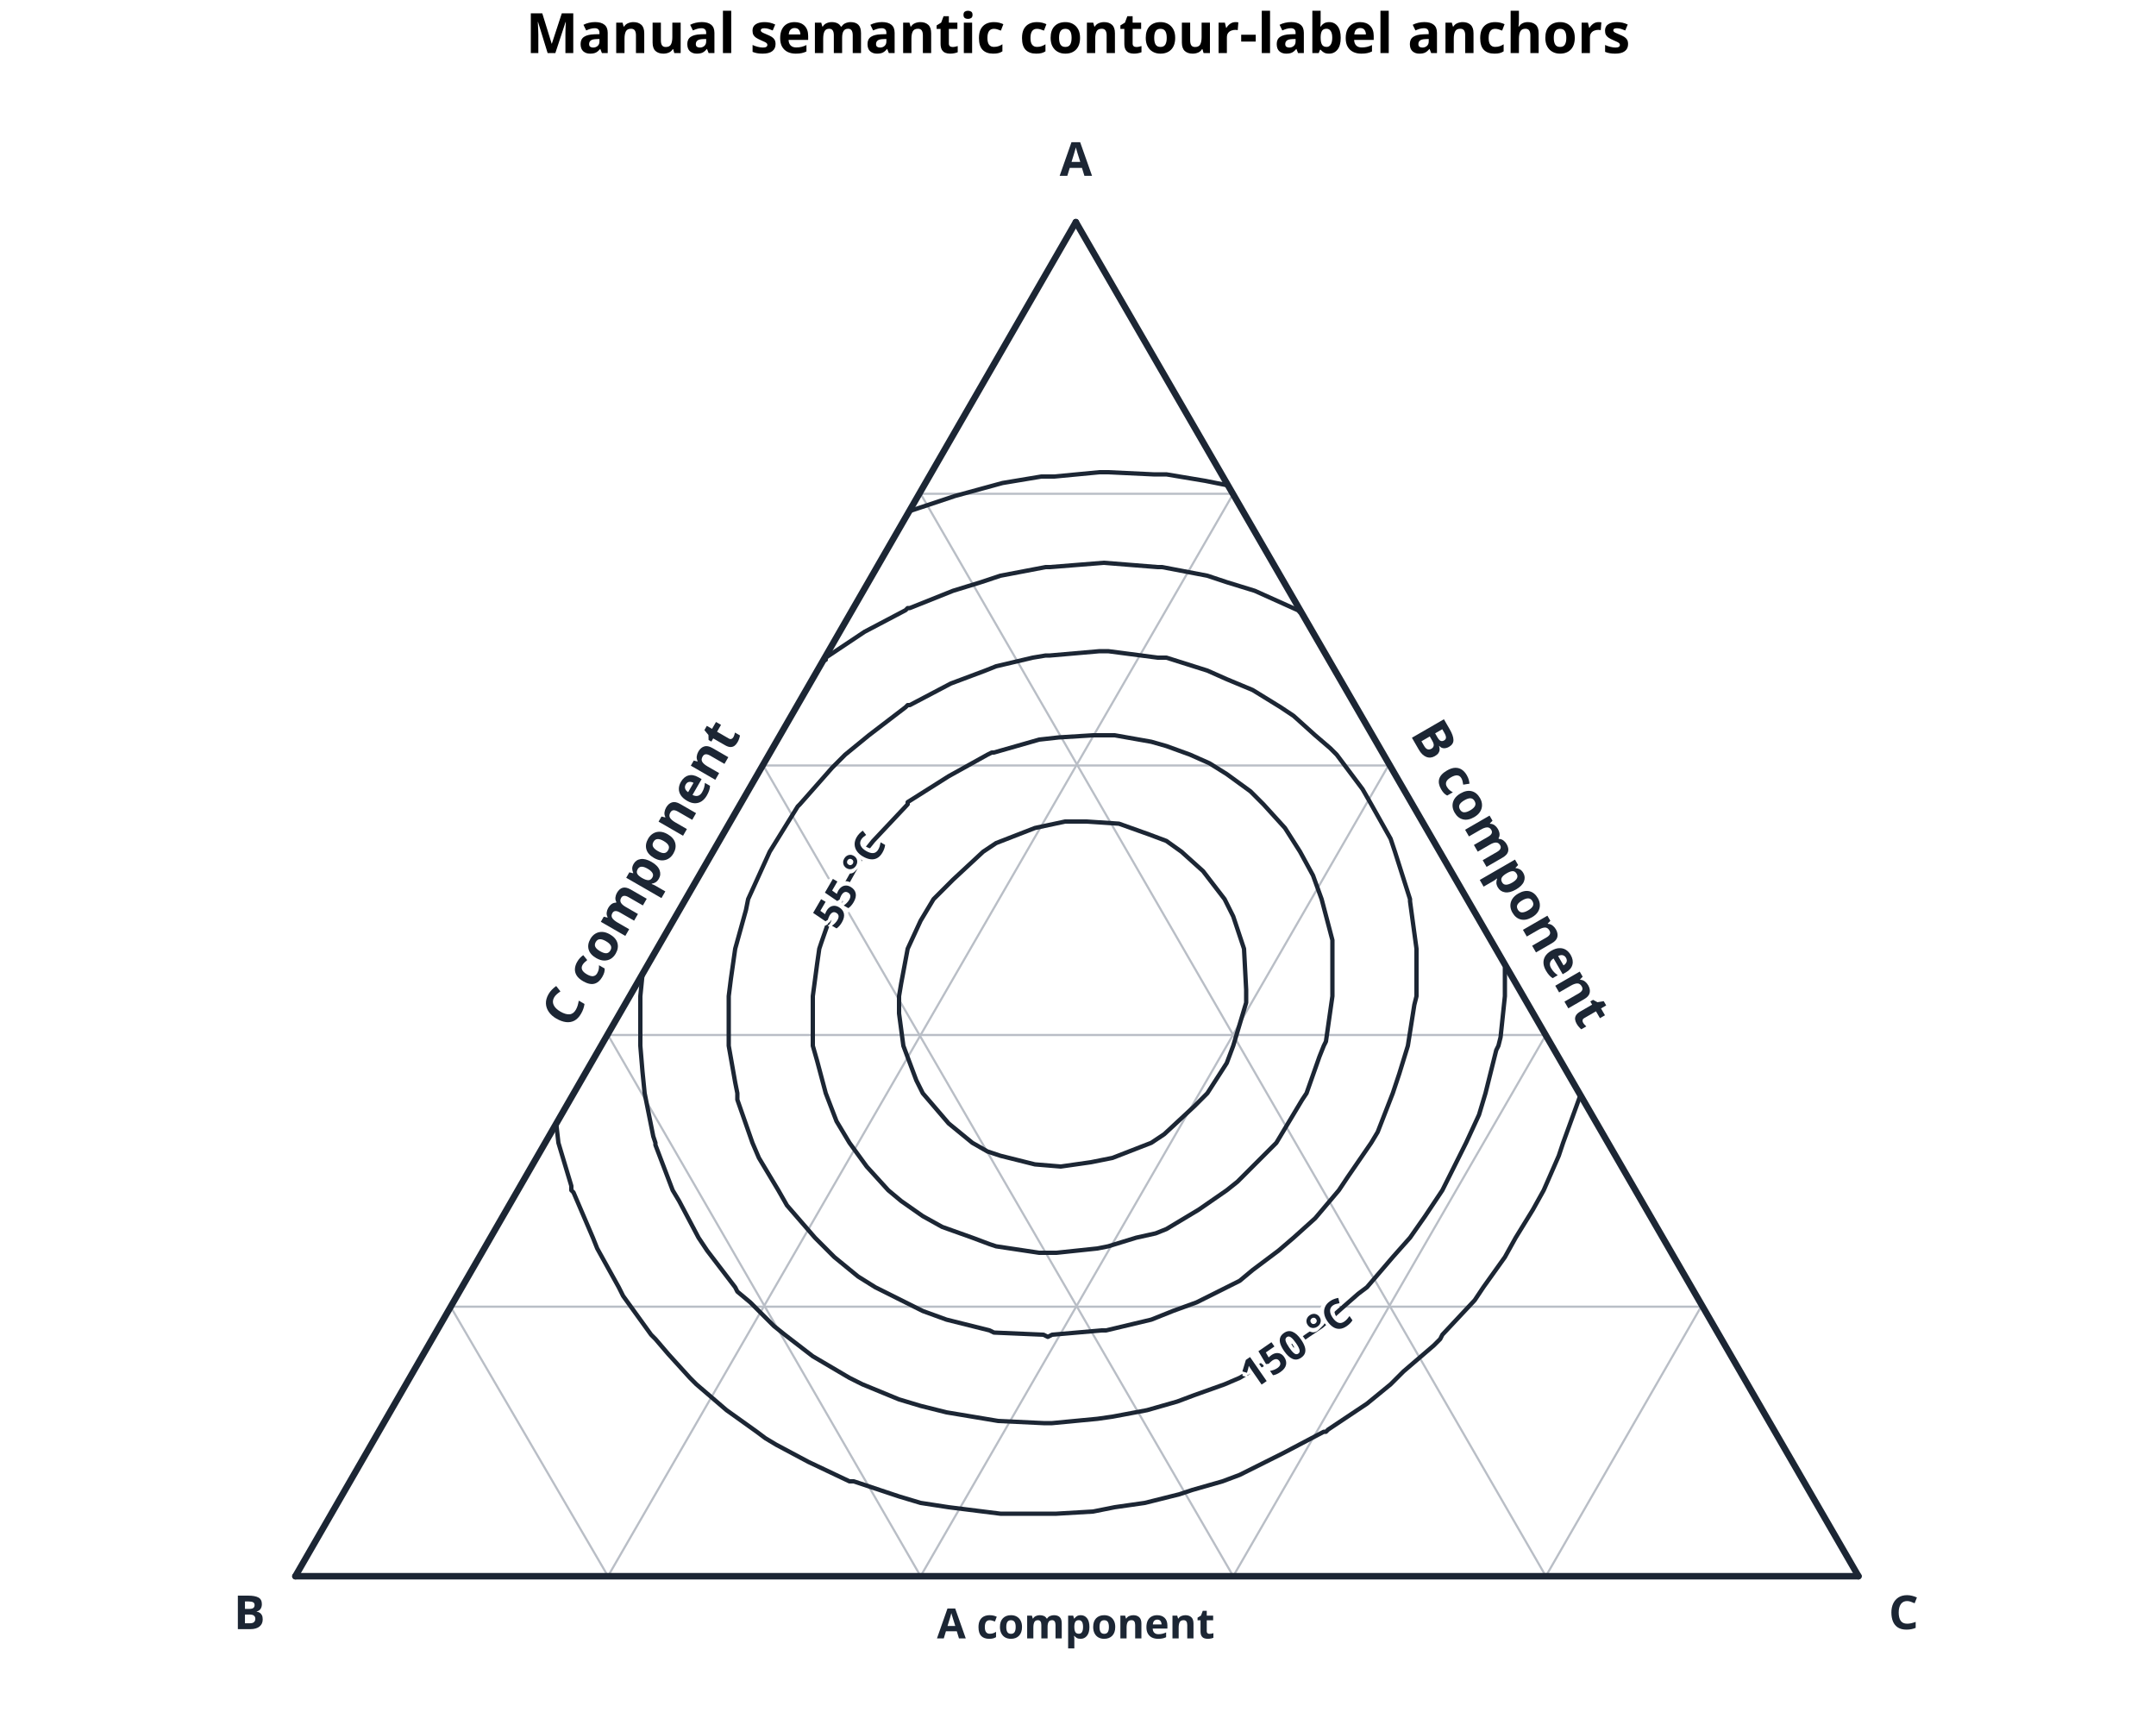
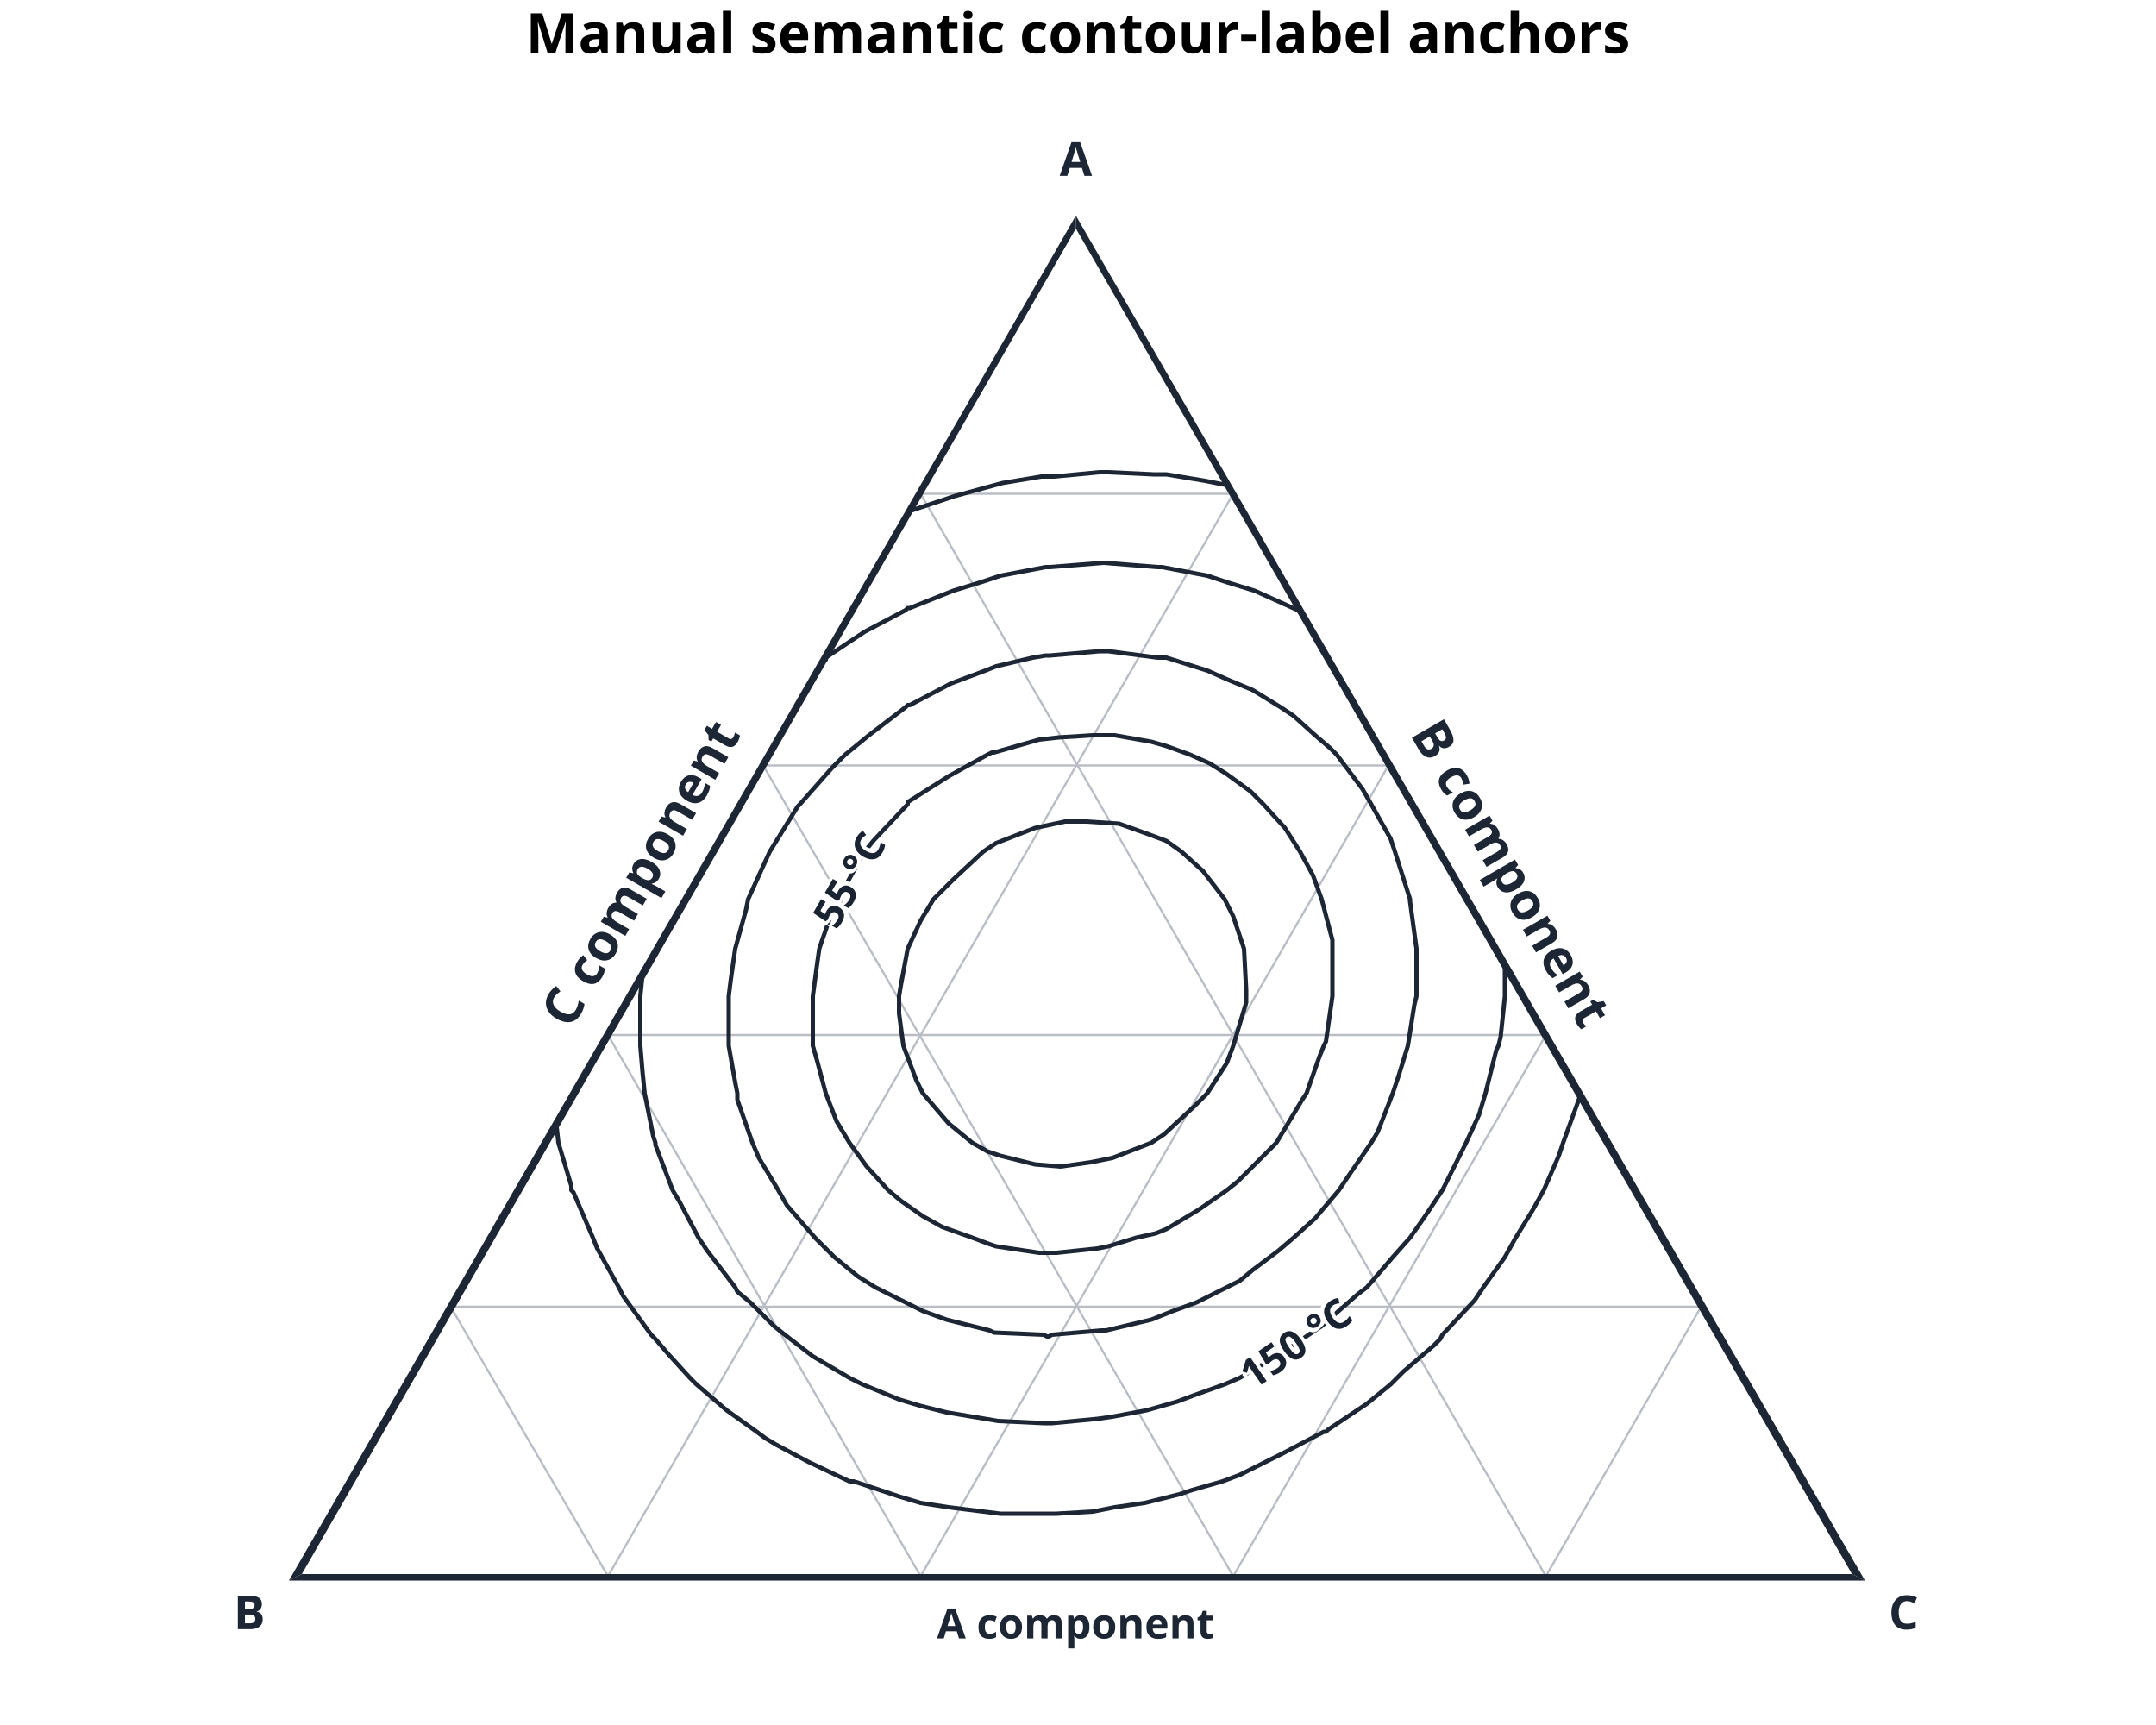
<svg xmlns="http://www.w3.org/2000/svg" width="1000" height="800" viewBox="0 0 1000 800">
  <g id="ternary-geometry" shape-rendering="geometricPrecision" stroke-linecap="round" stroke-linejoin="round">
    <rect x="0" y="0" width="1000" height="800" opacity="1" fill="#FFFFFF" stroke="none" />
    <polyline fill="none" opacity="1" stroke="#B9BEC6" stroke-width="1" points="209,606 789,606 " />
    <polyline fill="none" opacity="1" stroke="#B9BEC6" stroke-width="1" points="282,480 717,480 " />
    <polyline fill="none" opacity="1" stroke="#B9BEC6" stroke-width="1" points="354,355 644,355 " />
    <polyline fill="none" opacity="1" stroke="#B9BEC6" stroke-width="1" points="427,229 572,229 " />
    <polyline fill="none" opacity="1" stroke="#B9BEC6" stroke-width="1" points="427,229 717,731 " />
    <polyline fill="none" opacity="1" stroke="#B9BEC6" stroke-width="1" points="354,355 572,731 " />
    <polyline fill="none" opacity="1" stroke="#B9BEC6" stroke-width="1" points="282,480 427,731 " />
    <polyline fill="none" opacity="1" stroke="#B9BEC6" stroke-width="1" points="209,606 282,731 " />
    <polyline fill="none" opacity="1" stroke="#B9BEC6" stroke-width="1" points="572,229 282,731 " />
    <polyline fill="none" opacity="1" stroke="#B9BEC6" stroke-width="1" points="644,355 427,731 " />
    <polyline fill="none" opacity="1" stroke="#B9BEC6" stroke-width="1" points="717,480 572,731 " />
    <polyline fill="none" opacity="1" stroke="#B9BEC6" stroke-width="1" points="789,606 717,731 " />
-     <polyline fill="none" opacity="1" stroke="#1C2634" stroke-width="3" points="137,731 862,731 " />
-     <polyline fill="none" opacity="1" stroke="#1C2634" stroke-width="3" points="862,731 499,103 " />
-     <polyline fill="none" opacity="1" stroke="#1C2634" stroke-width="3" points="499,103 137,731 " />
    <polyline fill="none" opacity="1" stroke="#1C2634" stroke-width="2" points="492,541 480,540 464,536 458,534 451,530 440,521 428,507 425,501 419,485 417,470 417,462 418,456 421,440 427,427 433,417 442,408 456,395 459,393 462,391 480,384 494,381 504,381 519,382 533,387 541,390 548,395 558,404 568,417 572,425 577,440 578,459 578,462 578,465 572,485 569,493 560,507 554,513 540,526 537,528 534,530 516,537 506,539 492,541 " />
    <polyline fill="none" opacity="1" stroke="#1C2634" stroke-width="2" points="490,581 482,581 462,578 459,577 451,574 437,569 428,564 418,557 412,552 402,541 394,530 388,520 383,507 379,492 377,485 377,475 377,462 379,447 380,440 381,437 388,417 392,411 401,395 405,390 421,373 421,373 421,372 440,360 458,350 460,349 461,349 482,343 491,342 507,341 517,341 534,344 541,346 552,350 561,354 569,359 580,367 586,373 596,384 603,395 609,406 613,417 618,436 618,440 618,445 618,462 615,483 614,485 612,490 606,507 604,510 592,530 591,531 586,536 574,548 569,552 556,561 541,570 536,572 527,574 514,578 509,579 490,581 " />
    <polyline fill="none" opacity="1" stroke="#1C2634" stroke-width="2" points="486,620 486,620 488,619 511,617 513,617 534,612 544,608 555,604 569,597 575,594 581,589 593,580 600,574 610,565 621,552 625,546 636,530 639,525 646,507 649,498 653,485 656,466 657,462 657,458 657,440 654,418 654,417 654,417 647,395 645,389 636,373 632,366 620,350 617,347 610,341 600,332 594,328 581,320 569,315 560,311 541,305 538,305 537,305 514,302 510,302 487,304 485,304 479,305 462,309 457,311 441,317 422,327 421,327 420,328 403,341 392,350 386,356 371,373 370,374 357,395 357,395 347,417 346,422 341,440 339,454 338,462 338,472 338,485 341,502 342,507 342,510 349,530 352,537 361,552 365,559 378,574 381,577 387,583 398,592 406,597 418,603 428,608 439,612 459,617 461,618 484,619 486,620 " />
    <polyline fill="none" opacity="1" stroke="#1C2634" stroke-width="2" points="298,452 297,462 297,471 297,485 298,497 299,507 303,527 304,530 304,531 312,552 315,557 324,574 328,580 341,597 342,599 348,604 359,615 364,619 377,629 394,639 396,640 400,642 417,649 427,652 439,655 457,658 463,659 484,660 488,660 509,658 516,657 532,654 546,650 554,647 568,642 575,639 580,636 594,628 607,619 613,615 622,607 630,600 634,597 646,583 654,574 661,564 669,552 674,542 680,530 686,517 689,507 694,487 695,485 696,481 698,462 698,449 " />
    <polyline fill="none" opacity="1" stroke="#1C2634" stroke-width="2" points="382,306 383,306 383,305 401,293 420,283 421,282 422,282 442,274 455,270 464,267 485,263 487,263 512,261 512,261 537,263 539,263 560,267 569,270 582,274 602,283 602,283 603,284 " />
    <polyline fill="none" opacity="1" stroke="#1C2634" stroke-width="2" points="258,521 259,530 265,550 265,552 266,553 275,574 277,579 287,597 289,601 302,619 304,621 310,628 320,639 323,642 337,654 351,664 355,667 360,670 375,678 394,687 395,687 396,687 417,694 427,697 440,699 456,701 464,702 482,702 490,702 507,701 517,699 531,697 547,693 553,691 567,687 575,684 579,682 595,674 614,664 615,664 616,663 634,651 645,642 651,636 665,624 668,621 669,619 684,603 688,597 698,583 703,574 711,561 716,552 723,536 725,530 733,508 " />
    <polyline fill="none" opacity="1" stroke="#1C2634" stroke-width="2" points="422,237 443,230 454,227 465,224 483,221 489,221 510,219 514,219 535,220 541,220 559,223 569,225 " />
+     <polygon opacity="1" fill="#1C2634" points="134,733 865,733 859,730 140,730 " />
+     <polygon opacity="1" fill="#1C2634" points="865,733 499,100 499,106 859,730 " />
+     <polygon opacity="1" fill="#1C2634" points="499,100 134,733 140,730 499,106 " />
  </g>
  <g id="ternary-text">
    <text x="500" y="5" dy="0.76em" text-anchor="middle" font-family="sans-serif" font-size="25.806" opacity="1" fill="#000000" font-weight="bold">
Manual semantic contour-label anchors
</text>
    <text x="499" y="755" dy="0.5ex" text-anchor="middle" font-family="sans-serif" font-size="19.355" opacity="1" fill="#1C2634" font-weight="bold">
A component
</text>
    <text x="499" y="87" dy="-0.5ex" text-anchor="middle" font-family="sans-serif" font-size="21.774" opacity="1" fill="#1C2634" font-weight="bold">
A
</text>
    <text x="123" y="739" dy="0.76em" text-anchor="end" font-family="sans-serif" font-size="21.774" opacity="1" fill="#1C2634" font-weight="bold">
B
</text>
    <text x="876" y="739" dy="0.76em" text-anchor="start" font-family="sans-serif" font-size="21.774" opacity="1" fill="#1C2634" font-weight="bold">
C
</text>
    <text x="701" y="405" text-anchor="middle" dominant-baseline="middle" transform="rotate(59.97099 701 405)" font-family="sans-serif" font-size="24" fill="#1C2634" fill-opacity="1" font-weight="bold">B component</text>
    <text x="297" y="405" text-anchor="middle" dominant-baseline="middle" transform="rotate(-60.03943 297 405)" font-family="sans-serif" font-size="24" fill="#1C2634" fill-opacity="1" font-weight="bold">C component</text>
    <text x="394" y="406" text-anchor="middle" dominant-baseline="middle" transform="rotate(-59.83779 394 406)" font-family="sans-serif" font-size="19" fill="#FFFFFF" fill-opacity="1" font-weight="bold">55 °C</text>
    <text x="393" y="407" text-anchor="middle" dominant-baseline="middle" transform="rotate(-59.83779 393 407)" font-family="sans-serif" font-size="19" fill="#FFFFFF" fill-opacity="1" font-weight="bold">55 °C</text>
    <text x="394" y="407" text-anchor="middle" dominant-baseline="middle" transform="rotate(-59.83779 394 407)" font-family="sans-serif" font-size="19" fill="#FFFFFF" fill-opacity="1" font-weight="bold">55 °C</text>
    <text x="395" y="407" text-anchor="middle" dominant-baseline="middle" transform="rotate(-59.83779 395 407)" font-family="sans-serif" font-size="19" fill="#FFFFFF" fill-opacity="1" font-weight="bold">55 °C</text>
    <text x="392" y="408" text-anchor="middle" dominant-baseline="middle" transform="rotate(-59.83779 392 408)" font-family="sans-serif" font-size="19" fill="#FFFFFF" fill-opacity="1" font-weight="bold">55 °C</text>
    <text x="393" y="408" text-anchor="middle" dominant-baseline="middle" transform="rotate(-59.83779 393 408)" font-family="sans-serif" font-size="19" fill="#FFFFFF" fill-opacity="1" font-weight="bold">55 °C</text>
    <text x="395" y="408" text-anchor="middle" dominant-baseline="middle" transform="rotate(-59.83779 395 408)" font-family="sans-serif" font-size="19" fill="#FFFFFF" fill-opacity="1" font-weight="bold">55 °C</text>
    <text x="396" y="408" text-anchor="middle" dominant-baseline="middle" transform="rotate(-59.83779 396 408)" font-family="sans-serif" font-size="19" fill="#FFFFFF" fill-opacity="1" font-weight="bold">55 °C</text>
    <text x="393" y="409" text-anchor="middle" dominant-baseline="middle" transform="rotate(-59.83779 393 409)" font-family="sans-serif" font-size="19" fill="#FFFFFF" fill-opacity="1" font-weight="bold">55 °C</text>
    <text x="394" y="409" text-anchor="middle" dominant-baseline="middle" transform="rotate(-59.83779 394 409)" font-family="sans-serif" font-size="19" fill="#FFFFFF" fill-opacity="1" font-weight="bold">55 °C</text>
    <text x="395" y="409" text-anchor="middle" dominant-baseline="middle" transform="rotate(-59.83779 395 409)" font-family="sans-serif" font-size="19" fill="#FFFFFF" fill-opacity="1" font-weight="bold">55 °C</text>
    <text x="394" y="410" text-anchor="middle" dominant-baseline="middle" transform="rotate(-59.83779 394 410)" font-family="sans-serif" font-size="19" fill="#FFFFFF" fill-opacity="1" font-weight="bold">55 °C</text>
    <text x="394" y="408" text-anchor="middle" dominant-baseline="middle" transform="rotate(-59.83779 394 408)" font-family="sans-serif" font-size="19" fill="#192332" fill-opacity="1" font-weight="bold">55 °C</text>
    <text x="601" y="621" text-anchor="middle" dominant-baseline="middle" transform="rotate(-34.69515 601 621)" font-family="sans-serif" font-size="19" fill="#FFFFFF" fill-opacity="1" font-weight="bold">150 °C</text>
    <text x="600" y="622" text-anchor="middle" dominant-baseline="middle" transform="rotate(-34.69515 600 622)" font-family="sans-serif" font-size="19" fill="#FFFFFF" fill-opacity="1" font-weight="bold">150 °C</text>
    <text x="601" y="622" text-anchor="middle" dominant-baseline="middle" transform="rotate(-34.69515 601 622)" font-family="sans-serif" font-size="19" fill="#FFFFFF" fill-opacity="1" font-weight="bold">150 °C</text>
    <text x="602" y="622" text-anchor="middle" dominant-baseline="middle" transform="rotate(-34.69515 602 622)" font-family="sans-serif" font-size="19" fill="#FFFFFF" fill-opacity="1" font-weight="bold">150 °C</text>
    <text x="599" y="623" text-anchor="middle" dominant-baseline="middle" transform="rotate(-34.69515 599 623)" font-family="sans-serif" font-size="19" fill="#FFFFFF" fill-opacity="1" font-weight="bold">150 °C</text>
    <text x="600" y="623" text-anchor="middle" dominant-baseline="middle" transform="rotate(-34.69515 600 623)" font-family="sans-serif" font-size="19" fill="#FFFFFF" fill-opacity="1" font-weight="bold">150 °C</text>
    <text x="602" y="623" text-anchor="middle" dominant-baseline="middle" transform="rotate(-34.69515 602 623)" font-family="sans-serif" font-size="19" fill="#FFFFFF" fill-opacity="1" font-weight="bold">150 °C</text>
    <text x="603" y="623" text-anchor="middle" dominant-baseline="middle" transform="rotate(-34.69515 603 623)" font-family="sans-serif" font-size="19" fill="#FFFFFF" fill-opacity="1" font-weight="bold">150 °C</text>
    <text x="600" y="624" text-anchor="middle" dominant-baseline="middle" transform="rotate(-34.69515 600 624)" font-family="sans-serif" font-size="19" fill="#FFFFFF" fill-opacity="1" font-weight="bold">150 °C</text>
    <text x="601" y="624" text-anchor="middle" dominant-baseline="middle" transform="rotate(-34.69515 601 624)" font-family="sans-serif" font-size="19" fill="#FFFFFF" fill-opacity="1" font-weight="bold">150 °C</text>
    <text x="602" y="624" text-anchor="middle" dominant-baseline="middle" transform="rotate(-34.69515 602 624)" font-family="sans-serif" font-size="19" fill="#FFFFFF" fill-opacity="1" font-weight="bold">150 °C</text>
    <text x="601" y="625" text-anchor="middle" dominant-baseline="middle" transform="rotate(-34.69515 601 625)" font-family="sans-serif" font-size="19" fill="#FFFFFF" fill-opacity="1" font-weight="bold">150 °C</text>
    <text x="601" y="623" text-anchor="middle" dominant-baseline="middle" transform="rotate(-34.69515 601 623)" font-family="sans-serif" font-size="19" fill="#192332" fill-opacity="1" font-weight="bold">150 °C</text>
  </g>
</svg>
